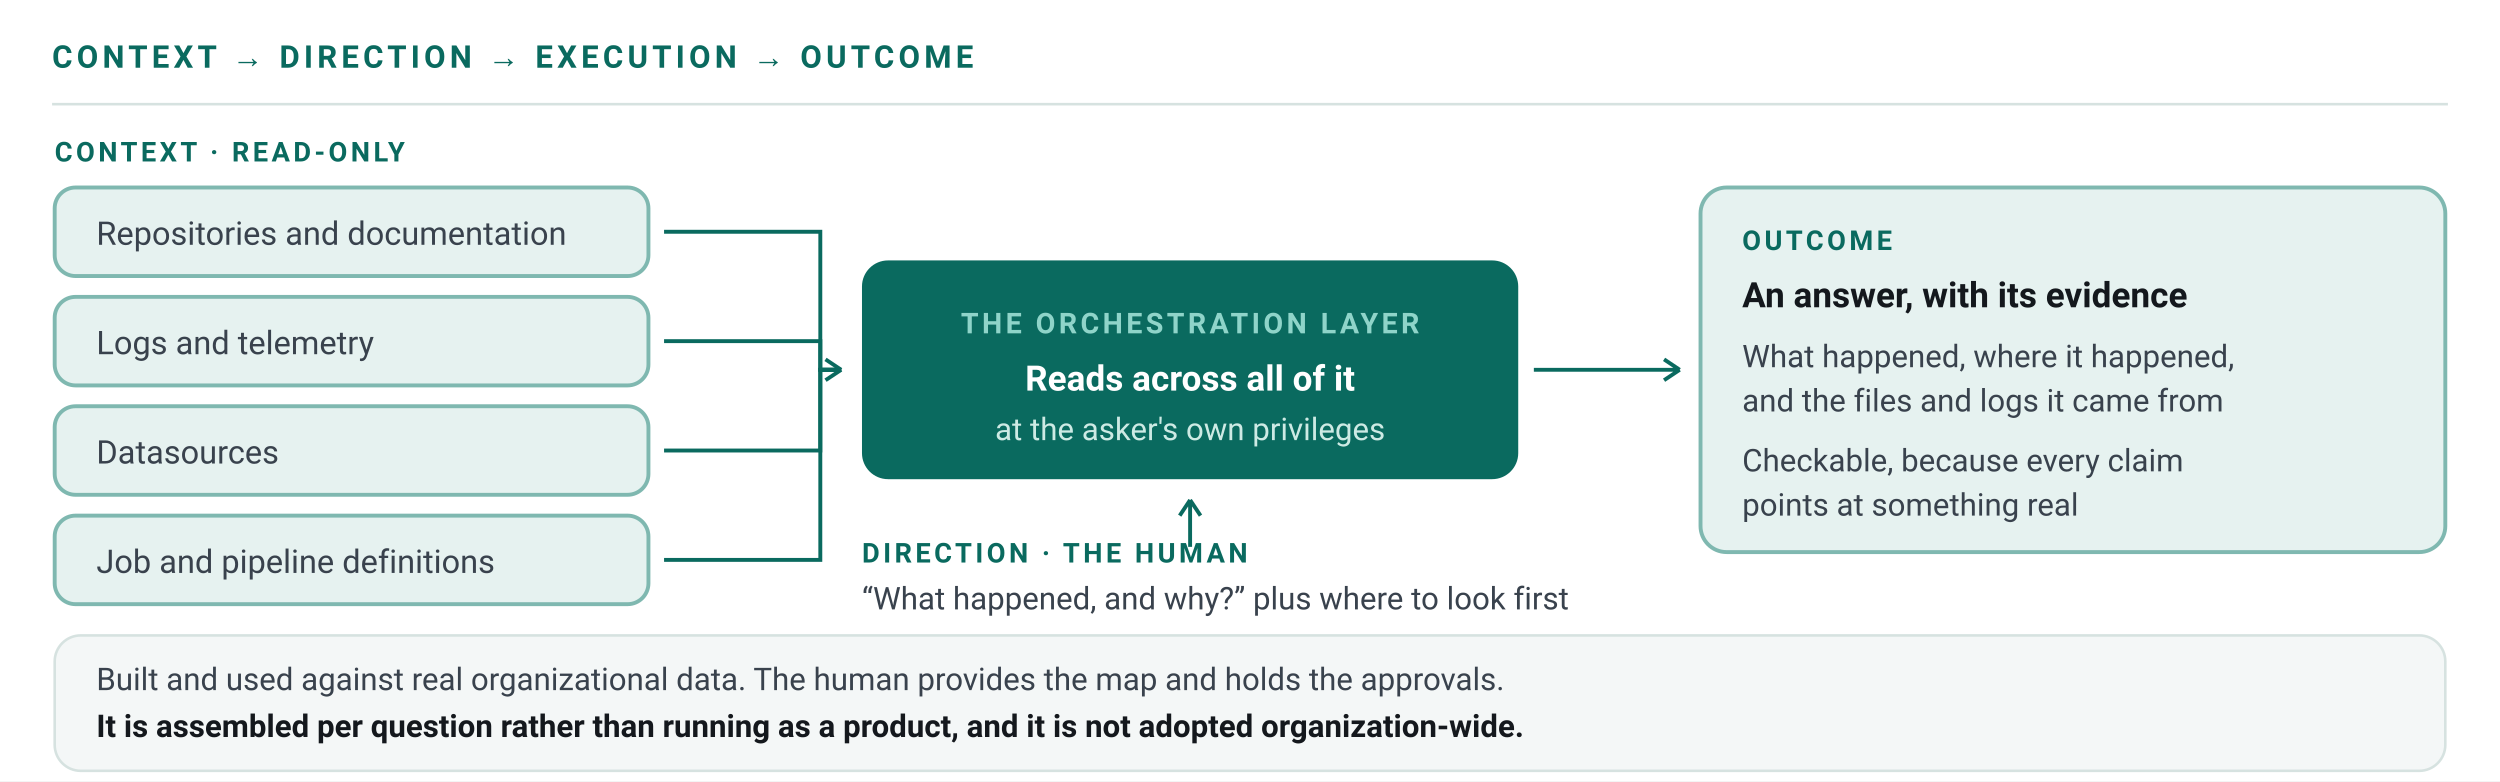
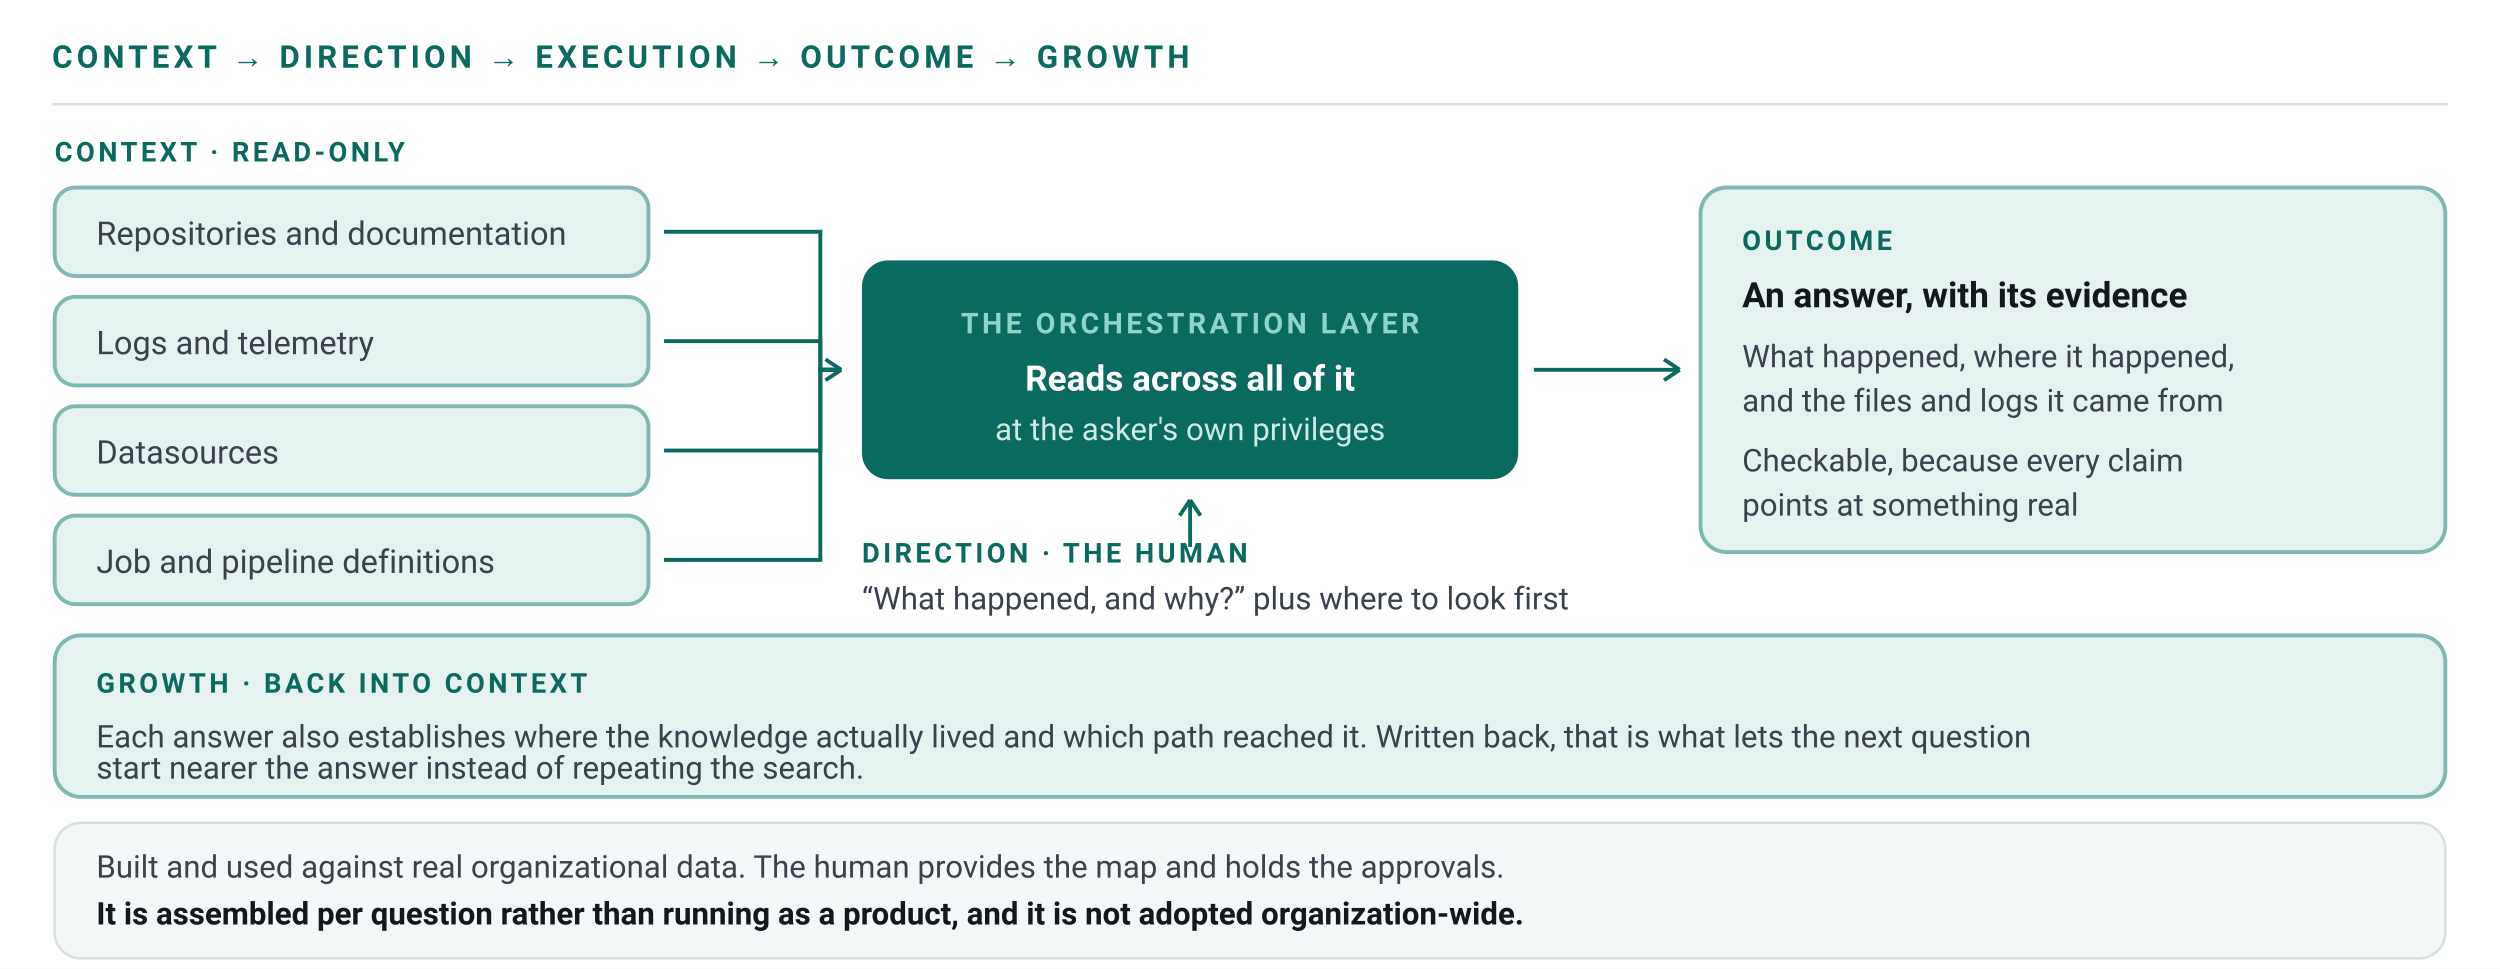
- <svg xmlns="http://www.w3.org/2000/svg" viewBox="0 0 960 300" width="960" height="300" role="img" aria-labelledby="title desc" font-family="system-ui, -apple-system, 'Segoe UI', Roboto, Arial, sans-serif">
-   <rect width="960" height="300" fill="#ffffff" />
-   <text x="20" y="26" font-size="12" font-weight="700" fill="#0a6a5f" letter-spacing="1.6">CONTEXT → DIRECTION → EXECUTION → OUTCOME</text>
+ <svg xmlns="http://www.w3.org/2000/svg" viewBox="0 0 960 372" width="960" height="372" role="img" aria-labelledby="title desc" font-family="system-ui, -apple-system, 'Segoe UI', Roboto, Arial, sans-serif">
+   <rect width="960" height="372" fill="#ffffff" />
+   <text x="20" y="26" font-size="12" font-weight="700" fill="#0a6a5f" letter-spacing="1.6">CONTEXT → DIRECTION → EXECUTION → OUTCOME → GROWTH</text>
  <line x1="20" y1="40" x2="940" y2="40" stroke="#d6e2e0" stroke-width="1" />
  <text x="21" y="62" font-size="10.5" font-weight="700" fill="#0a6a5f" letter-spacing="1.3">CONTEXT · READ-ONLY</text>
  <g stroke="#7fb8b0" stroke-width="1.5" fill="#e6f2f0">
    <rect x="21" y="72" width="228" height="34" rx="8" />
    <rect x="21" y="114" width="228" height="34" rx="8" />
    <rect x="21" y="156" width="228" height="34" rx="8" />
    <rect x="21" y="198" width="228" height="34" rx="8" />
  </g>
  <g fill="#39424d" font-size="12.5">
    <text x="37" y="94">Repositories and documentation</text>
    <text x="37" y="136">Logs and telemetry</text>
    <text x="37" y="178">Datasources</text>
    <text x="37" y="220">Job and pipeline definitions</text>
  </g>
  <g stroke="#0a6a5f" stroke-width="1.5" fill="none">
    <path d="M255 89h60v53h8M323 142l-6-4M323 142l-6 4" />
    <path d="M255 131h60v11h8" />
    <path d="M255 173h60v-31h8" />
    <path d="M255 215h60v-73h8" />
  </g>
  <rect x="331" y="100" width="252" height="84" rx="10" fill="#0a6a5f" />
  <text x="457" y="128" text-anchor="middle" font-size="11" font-weight="700" fill="#8fd4c9" letter-spacing="1.3">THE ORCHESTRATION LAYER</text>
  <text x="457" y="150" text-anchor="middle" font-size="13.5" font-weight="700" fill="#ffffff">Reads across all of it</text>
  <text x="457" y="169" text-anchor="middle" font-size="12" fill="#cdeae4">at the asker's own privileges</text>
  <text x="331" y="216" font-size="10.5" font-weight="700" fill="#0a6a5f" letter-spacing="1.3">DIRECTION · THE HUMAN</text>
  <text x="331" y="234" font-size="12" fill="#39424d">“What happened, and why?” plus where to look first</text>
  <path d="M457 210v-18M457 192l-4 6M457 192l4 6" stroke="#0a6a5f" stroke-width="1.5" fill="none" />
  <g stroke="#0a6a5f" stroke-width="1.5" fill="none">
    <path d="M589 142h56M645 142l-6-4M645 142l-6 4" />
  </g>
  <rect x="653" y="72" width="286" height="140" rx="10" fill="#e6f2f0" stroke="#7fb8b0" stroke-width="1.5" />
  <text x="669" y="96" font-size="10.5" font-weight="700" fill="#0a6a5f" letter-spacing="1.3">OUTCOME</text>
  <text x="669" y="118" font-size="13.5" font-weight="700" fill="#14181d">An answer, with its evidence</text>
  <g fill="#39424d" font-size="12">
    <text x="669" y="141">What happened, where it happened,</text>
    <text x="669" y="158">and the files and logs it came from</text>
    <text x="669" y="181">Checkable, because every claim</text>
    <text x="669" y="198">points at something real</text>
  </g>
-   <rect x="21" y="244" width="918" height="52" rx="10" fill="#f4f7f7" stroke="#d6e2e0" stroke-width="1" />
-   <text x="37" y="265" font-size="12" fill="#39424d">Built and used against real organizational data. The human provides the map and holds the approvals.</text>
-   <text x="37" y="283" font-size="12" font-weight="700" fill="#14181d">It is assembled per question rather than running as a product, and it is not adopted organization-wide.</text>
+   <rect x="21" y="244" width="918" height="62" rx="10" fill="#e6f2f0" stroke="#7fb8b0" stroke-width="1.5" />
+   <text x="37" y="266" font-size="10.5" font-weight="700" fill="#0a6a5f" letter-spacing="1.3">GROWTH · BACK INTO CONTEXT</text>
+   <text x="37" y="287" font-size="12" fill="#39424d">Each answer also establishes where the knowledge actually lived and which path reached it. Written back, that is what lets the next question</text>
+   <text x="37" y="299" font-size="12" fill="#39424d">start nearer the answer instead of repeating the search.</text>
+   <rect x="21" y="316" width="918" height="52" rx="10" fill="#f4f7f7" stroke="#d6e2e0" stroke-width="1" />
+   <text x="37" y="337" font-size="12" fill="#39424d">Built and used against real organizational data. The human provides the map and holds the approvals.</text>
+   <text x="37" y="355" font-size="12" font-weight="700" fill="#14181d">It is assembled per question rather than running as a product, and it is not adopted organization-wide.</text>
</svg>
